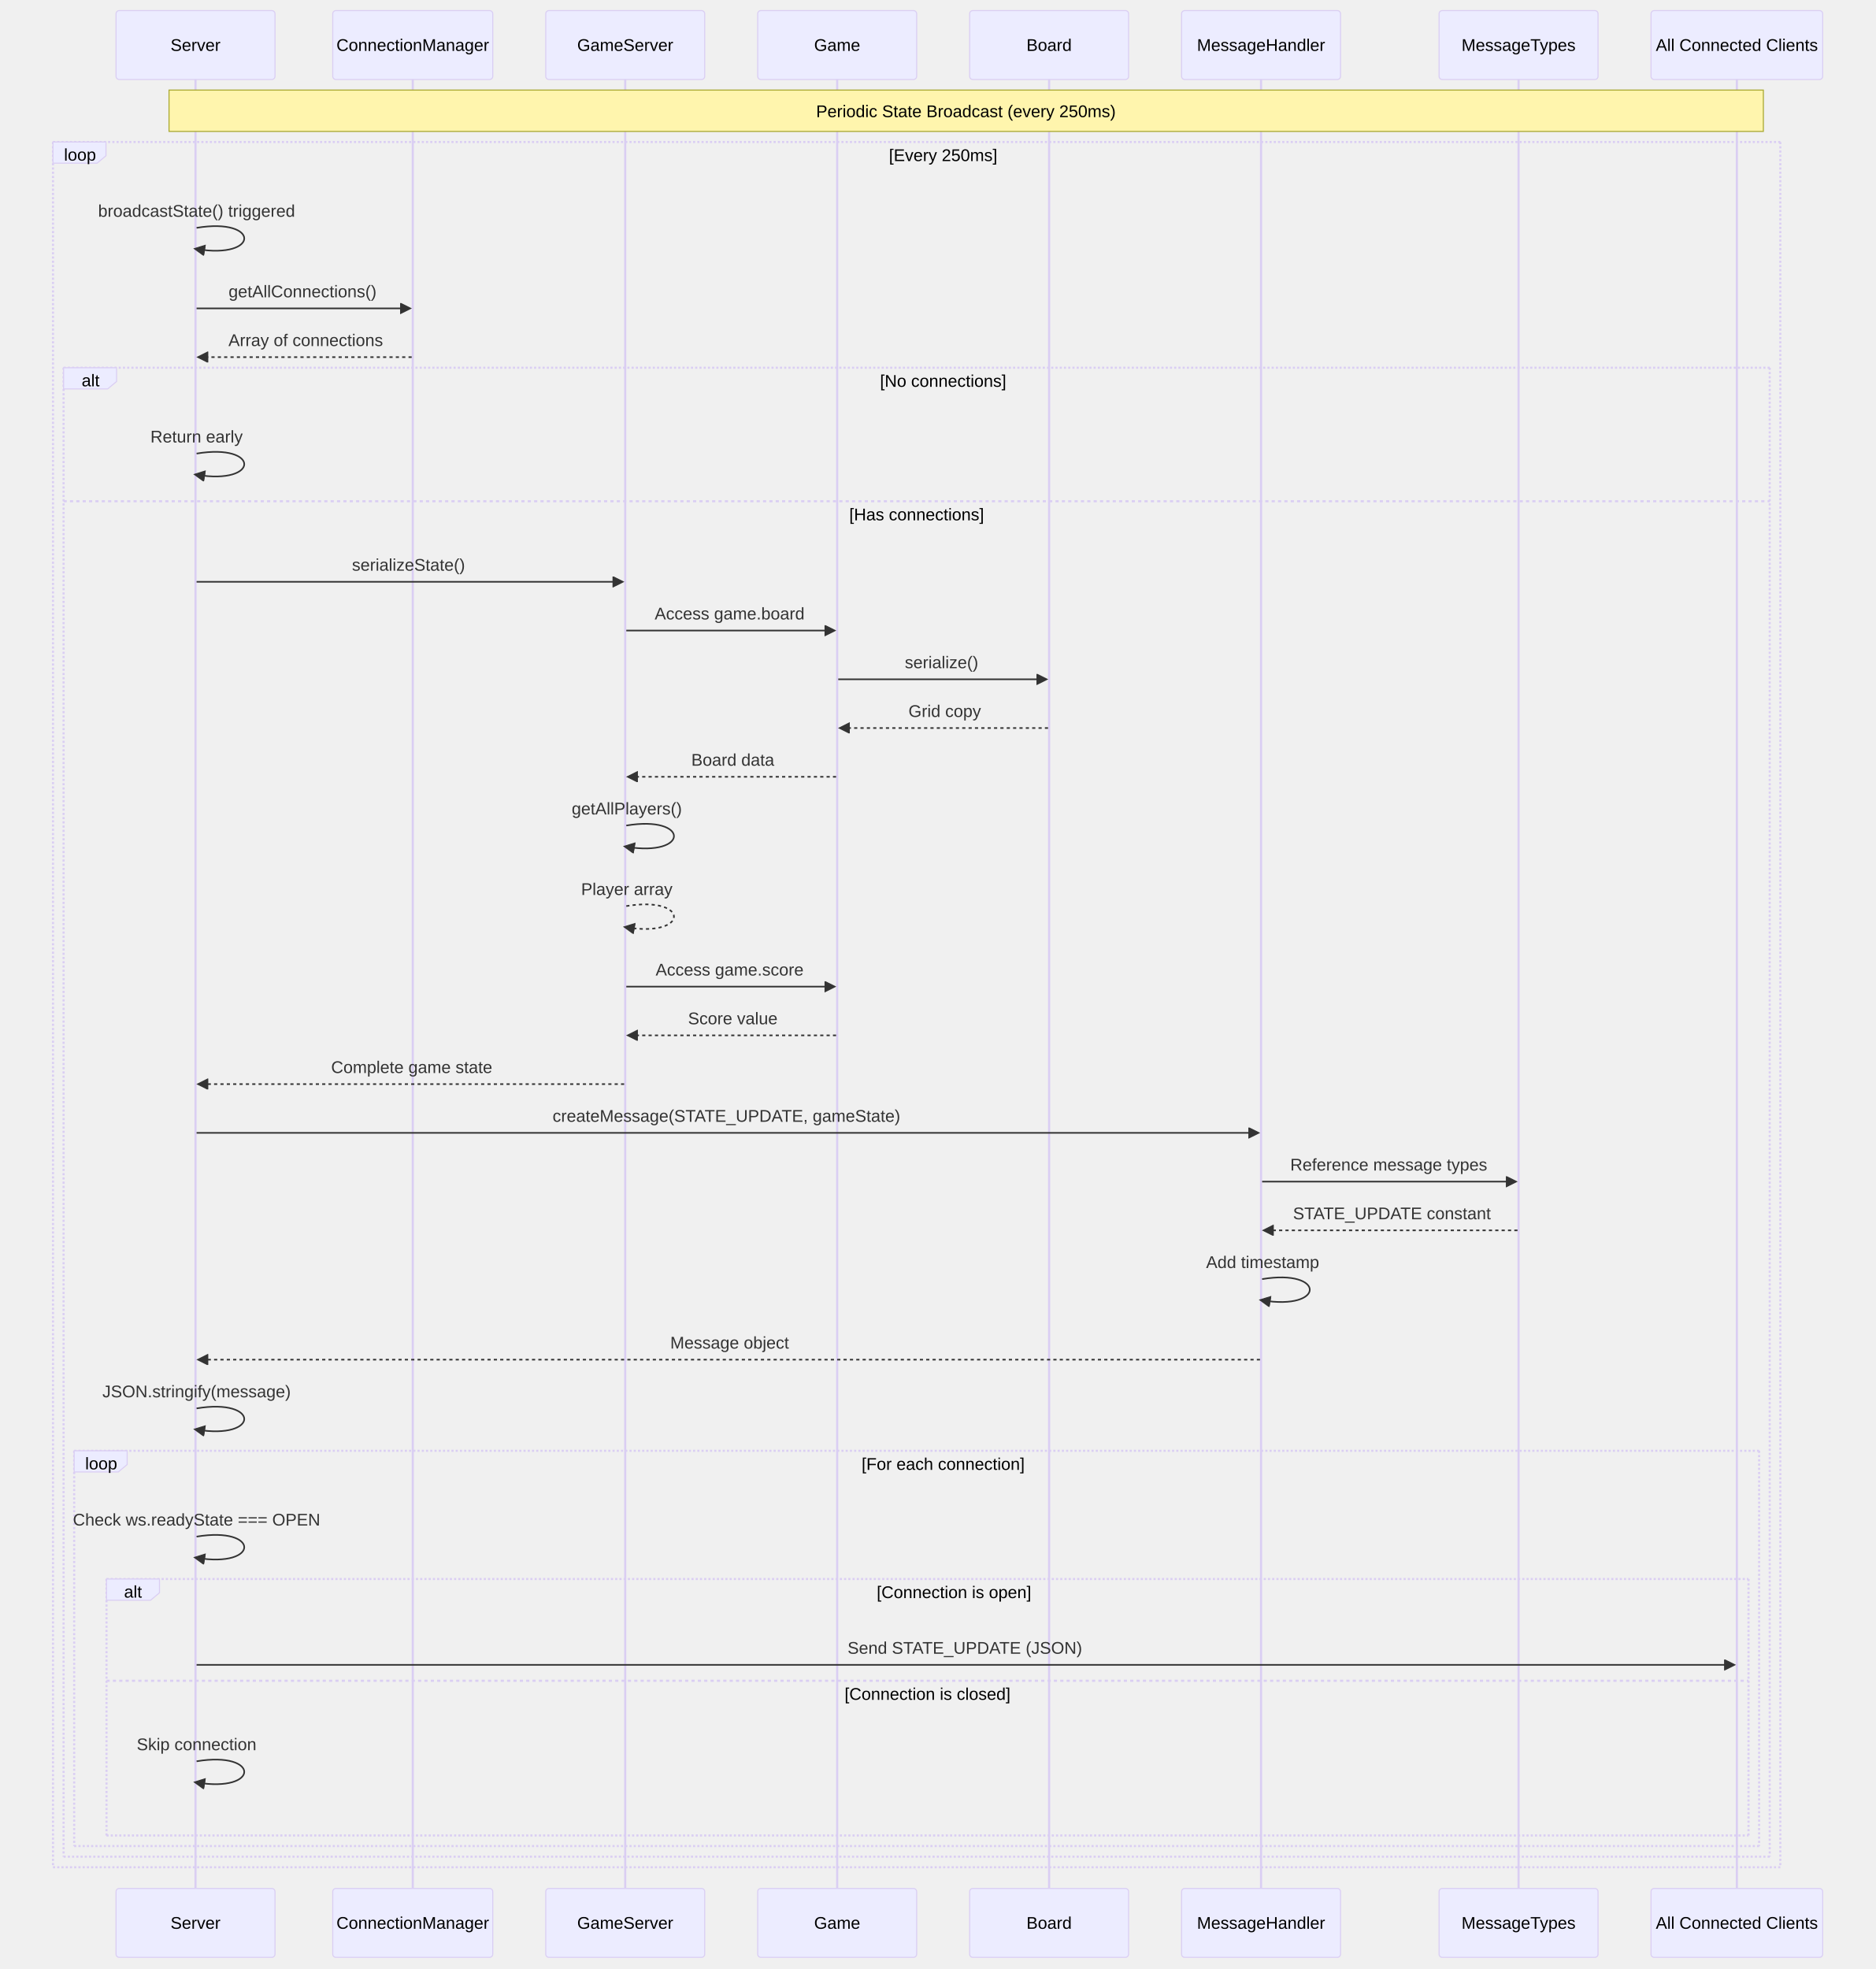
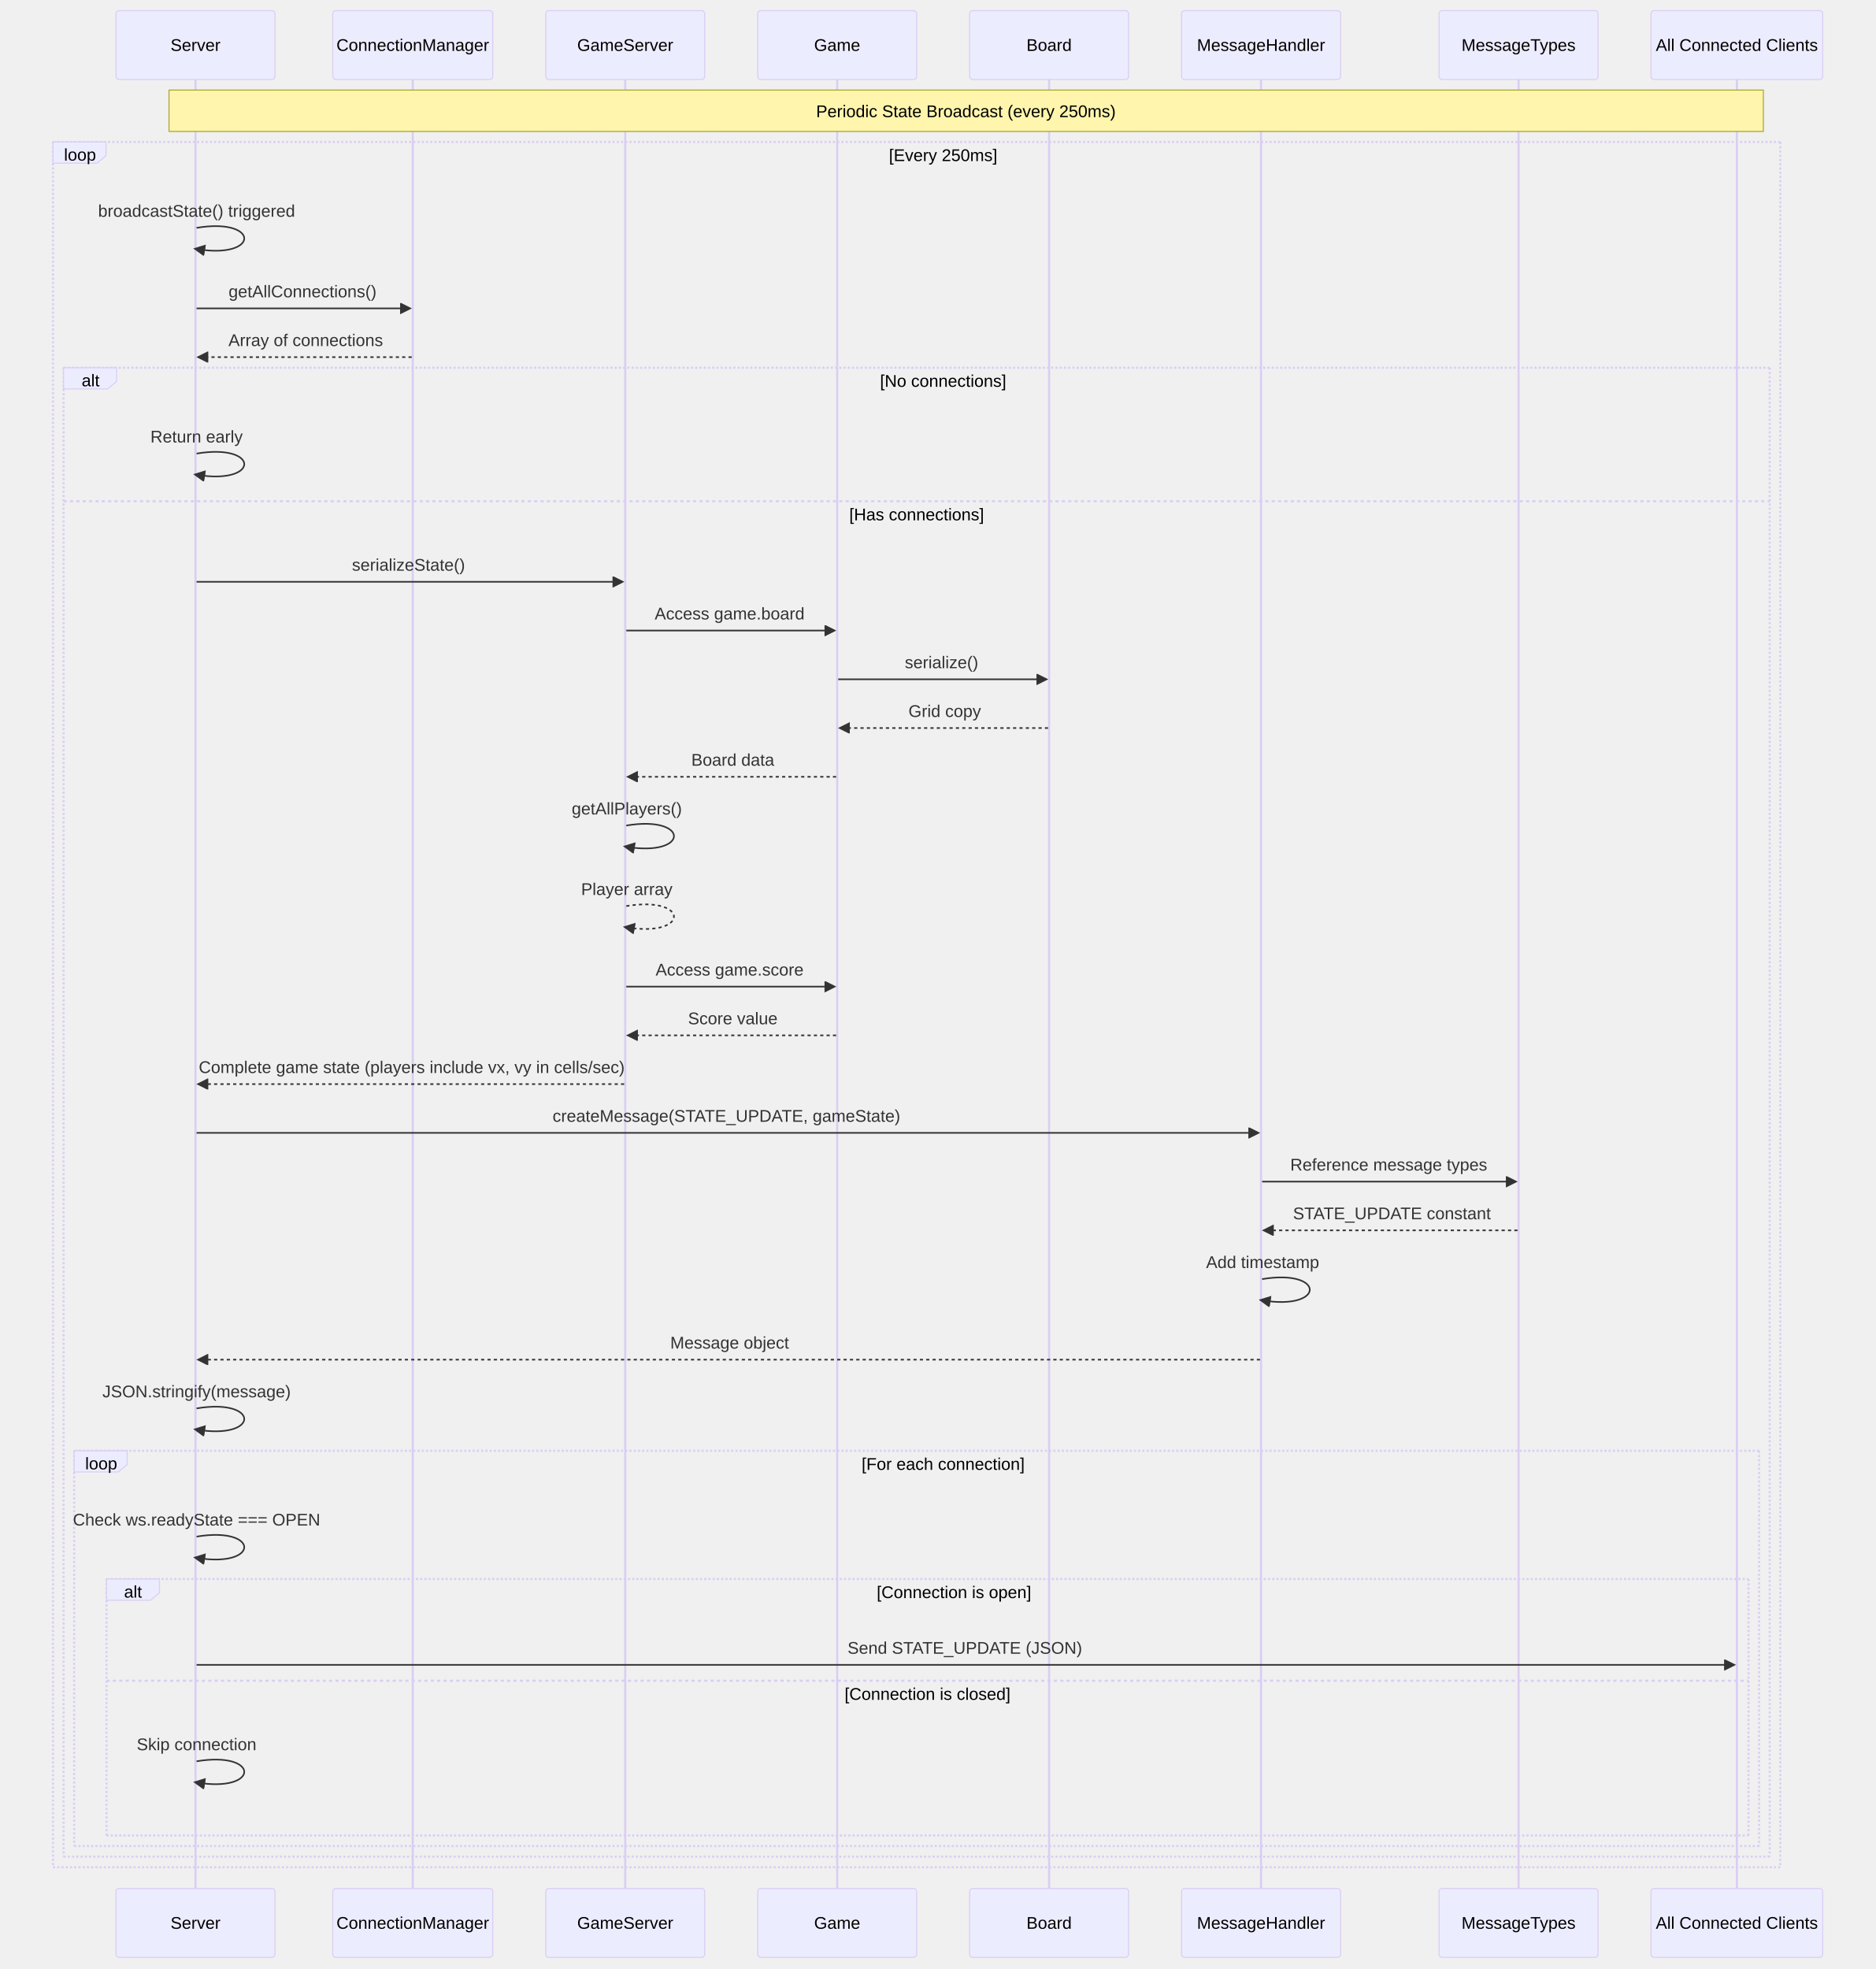
<svg xmlns="http://www.w3.org/2000/svg" aria-roledescription="sequence" role="graphics-document document" viewBox="-109.5 -10 1770 1858" style="max-width: 1770px; background-color: white;" width="100%" id="my-svg">
  <g>
    <rect class="actor actor-bottom" ry="3" rx="3" name="Clients" height="65" width="162" stroke="#666" fill="#eaeaea" y="1772" x="1448.5" />
    <text style="text-anchor: middle; font-size: 16px; font-weight: 400;" class="actor" alignment-baseline="central" dominant-baseline="central" y="1804.5" x="1529.5">
      <tspan dy="0" x="1529.5">All Connected Clients</tspan>
    </text>
  </g>
  <g>
    <rect class="actor actor-bottom" ry="3" rx="3" name="MT" height="65" width="150" stroke="#666" fill="#eaeaea" y="1772" x="1248.5" />
    <text style="text-anchor: middle; font-size: 16px; font-weight: 400;" class="actor" alignment-baseline="central" dominant-baseline="central" y="1804.5" x="1323.5">
      <tspan dy="0" x="1323.5">MessageTypes</tspan>
    </text>
  </g>
  <g>
    <rect class="actor actor-bottom" ry="3" rx="3" name="MH" height="65" width="150" stroke="#666" fill="#eaeaea" y="1772" x="1005.5" />
    <text style="text-anchor: middle; font-size: 16px; font-weight: 400;" class="actor" alignment-baseline="central" dominant-baseline="central" y="1804.5" x="1080.5">
      <tspan dy="0" x="1080.5">MessageHandler</tspan>
    </text>
  </g>
  <g>
    <rect class="actor actor-bottom" ry="3" rx="3" name="Board" height="65" width="150" stroke="#666" fill="#eaeaea" y="1772" x="805.5" />
    <text style="text-anchor: middle; font-size: 16px; font-weight: 400;" class="actor" alignment-baseline="central" dominant-baseline="central" y="1804.5" x="880.5">
      <tspan dy="0" x="880.5">Board</tspan>
    </text>
  </g>
  <g>
    <rect class="actor actor-bottom" ry="3" rx="3" name="Game" height="65" width="150" stroke="#666" fill="#eaeaea" y="1772" x="605.5" />
    <text style="text-anchor: middle; font-size: 16px; font-weight: 400;" class="actor" alignment-baseline="central" dominant-baseline="central" y="1804.5" x="680.5">
      <tspan dy="0" x="680.5">Game</tspan>
    </text>
  </g>
  <g>
    <rect class="actor actor-bottom" ry="3" rx="3" name="GS" height="65" width="150" stroke="#666" fill="#eaeaea" y="1772" x="405.5" />
    <text style="text-anchor: middle; font-size: 16px; font-weight: 400;" class="actor" alignment-baseline="central" dominant-baseline="central" y="1804.5" x="480.5">
      <tspan dy="0" x="480.5">GameServer</tspan>
    </text>
  </g>
  <g>
    <rect class="actor actor-bottom" ry="3" rx="3" name="CM" height="65" width="151" stroke="#666" fill="#eaeaea" y="1772" x="204.5" />
    <text style="text-anchor: middle; font-size: 16px; font-weight: 400;" class="actor" alignment-baseline="central" dominant-baseline="central" y="1804.5" x="280">
      <tspan dy="0" x="280">ConnectionManager</tspan>
    </text>
  </g>
  <g>
    <rect class="actor actor-bottom" ry="3" rx="3" name="Server" height="65" width="150" stroke="#666" fill="#eaeaea" y="1772" x="0" />
    <text style="text-anchor: middle; font-size: 16px; font-weight: 400;" class="actor" alignment-baseline="central" dominant-baseline="central" y="1804.5" x="75">
      <tspan dy="0" x="75">Server</tspan>
    </text>
  </g>
  <g>
    <line stroke="#999" stroke-width="0.5px" class="200" y2="1772" x2="1529.5" y1="5" x1="1529.5" id="actor7" />
    <g id="root-7">
      <rect class="actor actor-top" ry="3" rx="3" name="Clients" height="65" width="162" stroke="#666" fill="#eaeaea" y="0" x="1448.5" />
      <text style="text-anchor: middle; font-size: 16px; font-weight: 400;" class="actor" alignment-baseline="central" dominant-baseline="central" y="32.5" x="1529.5">
        <tspan dy="0" x="1529.5">All Connected Clients</tspan>
      </text>
    </g>
  </g>
  <g>
    <line stroke="#999" stroke-width="0.5px" class="200" y2="1772" x2="1323.5" y1="5" x1="1323.5" id="actor6" />
    <g id="root-6">
      <rect class="actor actor-top" ry="3" rx="3" name="MT" height="65" width="150" stroke="#666" fill="#eaeaea" y="0" x="1248.5" />
      <text style="text-anchor: middle; font-size: 16px; font-weight: 400;" class="actor" alignment-baseline="central" dominant-baseline="central" y="32.5" x="1323.5">
        <tspan dy="0" x="1323.5">MessageTypes</tspan>
      </text>
    </g>
  </g>
  <g>
    <line stroke="#999" stroke-width="0.5px" class="200" y2="1772" x2="1080.5" y1="5" x1="1080.5" id="actor5" />
    <g id="root-5">
      <rect class="actor actor-top" ry="3" rx="3" name="MH" height="65" width="150" stroke="#666" fill="#eaeaea" y="0" x="1005.5" />
      <text style="text-anchor: middle; font-size: 16px; font-weight: 400;" class="actor" alignment-baseline="central" dominant-baseline="central" y="32.5" x="1080.5">
        <tspan dy="0" x="1080.5">MessageHandler</tspan>
      </text>
    </g>
  </g>
  <g>
    <line stroke="#999" stroke-width="0.5px" class="200" y2="1772" x2="880.5" y1="5" x1="880.5" id="actor4" />
    <g id="root-4">
      <rect class="actor actor-top" ry="3" rx="3" name="Board" height="65" width="150" stroke="#666" fill="#eaeaea" y="0" x="805.5" />
      <text style="text-anchor: middle; font-size: 16px; font-weight: 400;" class="actor" alignment-baseline="central" dominant-baseline="central" y="32.5" x="880.5">
        <tspan dy="0" x="880.5">Board</tspan>
      </text>
    </g>
  </g>
  <g>
    <line stroke="#999" stroke-width="0.5px" class="200" y2="1772" x2="680.5" y1="5" x1="680.5" id="actor3" />
    <g id="root-3">
      <rect class="actor actor-top" ry="3" rx="3" name="Game" height="65" width="150" stroke="#666" fill="#eaeaea" y="0" x="605.5" />
      <text style="text-anchor: middle; font-size: 16px; font-weight: 400;" class="actor" alignment-baseline="central" dominant-baseline="central" y="32.5" x="680.5">
        <tspan dy="0" x="680.5">Game</tspan>
      </text>
    </g>
  </g>
  <g>
    <line stroke="#999" stroke-width="0.5px" class="200" y2="1772" x2="480.5" y1="5" x1="480.5" id="actor2" />
    <g id="root-2">
      <rect class="actor actor-top" ry="3" rx="3" name="GS" height="65" width="150" stroke="#666" fill="#eaeaea" y="0" x="405.5" />
      <text style="text-anchor: middle; font-size: 16px; font-weight: 400;" class="actor" alignment-baseline="central" dominant-baseline="central" y="32.5" x="480.5">
        <tspan dy="0" x="480.5">GameServer</tspan>
      </text>
    </g>
  </g>
  <g>
    <line stroke="#999" stroke-width="0.5px" class="200" y2="1772" x2="280" y1="5" x1="280" id="actor1" />
    <g id="root-1">
      <rect class="actor actor-top" ry="3" rx="3" name="CM" height="65" width="151" stroke="#666" fill="#eaeaea" y="0" x="204.5" />
      <text style="text-anchor: middle; font-size: 16px; font-weight: 400;" class="actor" alignment-baseline="central" dominant-baseline="central" y="32.5" x="280">
        <tspan dy="0" x="280">ConnectionManager</tspan>
      </text>
    </g>
  </g>
  <g>
    <line stroke="#999" stroke-width="0.5px" class="200" y2="1772" x2="75" y1="5" x1="75" id="actor0" />
    <g id="root-0">
      <rect class="actor actor-top" ry="3" rx="3" name="Server" height="65" width="150" stroke="#666" fill="#eaeaea" y="0" x="0" />
      <text style="text-anchor: middle; font-size: 16px; font-weight: 400;" class="actor" alignment-baseline="central" dominant-baseline="central" y="32.5" x="75">
        <tspan dy="0" x="75">Server</tspan>
      </text>
    </g>
  </g>
  <style>#my-svg{font-family:"trebuchet ms",verdana,arial,sans-serif;font-size:16px;fill:#333;}#my-svg .error-icon{fill:#552222;}#my-svg .error-text{fill:#552222;stroke:#552222;}#my-svg .edge-thickness-normal{stroke-width:2px;}#my-svg .edge-thickness-thick{stroke-width:3.5px;}#my-svg .edge-pattern-solid{stroke-dasharray:0;}#my-svg .edge-pattern-dashed{stroke-dasharray:3;}#my-svg .edge-pattern-dotted{stroke-dasharray:2;}#my-svg .marker{fill:#333333;stroke:#333333;}#my-svg .marker.cross{stroke:#333333;}#my-svg svg{font-family:"trebuchet ms",verdana,arial,sans-serif;font-size:16px;}#my-svg .actor{stroke:hsl(259.626, 59.777%, 87.902%);fill:#ECECFF;}#my-svg text.actor&gt;tspan{fill:black;stroke:none;}#my-svg .actor-line{stroke:grey;}#my-svg .messageLine0{stroke-width:1.5;stroke-dasharray:none;stroke:#333;}#my-svg .messageLine1{stroke-width:1.5;stroke-dasharray:2,2;stroke:#333;}#my-svg #arrowhead path{fill:#333;stroke:#333;}#my-svg .sequenceNumber{fill:white;}#my-svg #sequencenumber{fill:#333;}#my-svg #crosshead path{fill:#333;stroke:#333;}#my-svg .messageText{fill:#333;stroke:none;}#my-svg .labelBox{stroke:hsl(259.626, 59.777%, 87.902%);fill:#ECECFF;}#my-svg .labelText,#my-svg .labelText&gt;tspan{fill:black;stroke:none;}#my-svg .loopText,#my-svg .loopText&gt;tspan{fill:black;stroke:none;}#my-svg .loopLine{stroke-width:2px;stroke-dasharray:2,2;stroke:hsl(259.626, 59.777%, 87.902%);fill:hsl(259.626, 59.777%, 87.902%);}#my-svg .note{stroke:#aaaa33;fill:#fff5ad;}#my-svg .noteText,#my-svg .noteText&gt;tspan{fill:black;stroke:none;}#my-svg .activation0{fill:#f4f4f4;stroke:#666;}#my-svg .activation1{fill:#f4f4f4;stroke:#666;}#my-svg .activation2{fill:#f4f4f4;stroke:#666;}#my-svg .actorPopupMenu{position:absolute;}#my-svg .actorPopupMenuPanel{position:absolute;fill:#ECECFF;box-shadow:0px 8px 16px 0px rgba(0,0,0,0.2);filter:drop-shadow(3px 5px 2px rgb(0 0 0 / 0.4));}#my-svg .actor-man line{stroke:hsl(259.626, 59.777%, 87.902%);fill:#ECECFF;}#my-svg .actor-man circle,#my-svg line{stroke:hsl(259.626, 59.777%, 87.902%);fill:#ECECFF;stroke-width:2px;}#my-svg :root{--mermaid-font-family:"trebuchet ms",verdana,arial,sans-serif;}</style>
  <g />
  <defs>
    <symbol height="24" width="24" id="computer">
      <path d="M2 2v13h20v-13h-20zm18 11h-16v-9h16v9zm-10.228 6l.466-1h3.524l.467 1h-4.457zm14.228 3h-24l2-6h2.104l-1.33 4h18.45l-1.297-4h2.073l2 6zm-5-10h-14v-7h14v7z" transform="scale(.5)" />
    </symbol>
  </defs>
  <defs>
    <symbol clip-rule="evenodd" fill-rule="evenodd" id="database">
      <path d="M12.258.001l.256.004.255.005.253.008.251.01.249.012.247.015.246.016.242.019.241.02.239.023.236.024.233.027.231.028.229.031.225.032.223.034.22.036.217.038.214.04.211.041.208.043.205.045.201.046.198.048.194.05.191.051.187.053.183.054.18.056.175.057.172.059.168.06.163.061.16.063.155.064.15.066.074.033.073.033.071.034.07.034.069.035.068.035.067.035.066.035.064.036.064.036.062.036.06.036.06.037.058.037.058.037.055.038.055.038.053.038.052.038.051.039.05.039.048.039.047.039.045.04.044.04.043.04.041.04.04.041.039.041.037.041.036.041.034.041.033.042.032.042.03.042.029.042.027.042.026.043.024.043.023.043.021.043.02.043.018.044.017.043.015.044.013.044.012.044.011.045.009.044.007.045.006.045.004.045.002.045.001.045v17l-.001.045-.002.045-.004.045-.006.045-.007.045-.009.044-.011.045-.012.044-.013.044-.015.044-.017.043-.018.044-.02.043-.021.043-.023.043-.024.043-.026.043-.027.042-.029.042-.03.042-.032.042-.033.042-.034.041-.036.041-.037.041-.039.041-.04.041-.041.04-.043.04-.044.04-.045.04-.047.039-.048.039-.05.039-.051.039-.052.038-.053.038-.055.038-.055.038-.058.037-.058.037-.06.037-.06.036-.062.036-.064.036-.064.036-.066.035-.067.035-.068.035-.069.035-.07.034-.071.034-.073.033-.074.033-.15.066-.155.064-.16.063-.163.061-.168.06-.172.059-.175.057-.18.056-.183.054-.187.053-.191.051-.194.05-.198.048-.201.046-.205.045-.208.043-.211.041-.214.04-.217.038-.22.036-.223.034-.225.032-.229.031-.231.028-.233.027-.236.024-.239.023-.241.02-.242.019-.246.016-.247.015-.249.012-.251.01-.253.008-.255.005-.256.004-.258.001-.258-.001-.256-.004-.255-.005-.253-.008-.251-.01-.249-.012-.247-.015-.245-.016-.243-.019-.241-.02-.238-.023-.236-.024-.234-.027-.231-.028-.228-.031-.226-.032-.223-.034-.22-.036-.217-.038-.214-.04-.211-.041-.208-.043-.204-.045-.201-.046-.198-.048-.195-.05-.19-.051-.187-.053-.184-.054-.179-.056-.176-.057-.172-.059-.167-.06-.164-.061-.159-.063-.155-.064-.151-.066-.074-.033-.072-.033-.072-.034-.07-.034-.069-.035-.068-.035-.067-.035-.066-.035-.064-.036-.063-.036-.062-.036-.061-.036-.06-.037-.058-.037-.057-.037-.056-.038-.055-.038-.053-.038-.052-.038-.051-.039-.049-.039-.049-.039-.046-.039-.046-.04-.044-.04-.043-.04-.041-.04-.04-.041-.039-.041-.037-.041-.036-.041-.034-.041-.033-.042-.032-.042-.03-.042-.029-.042-.027-.042-.026-.043-.024-.043-.023-.043-.021-.043-.02-.043-.018-.044-.017-.043-.015-.044-.013-.044-.012-.044-.011-.045-.009-.044-.007-.045-.006-.045-.004-.045-.002-.045-.001-.045v-17l.001-.045.002-.045.004-.045.006-.045.007-.045.009-.044.011-.045.012-.044.013-.044.015-.044.017-.043.018-.044.02-.043.021-.043.023-.043.024-.043.026-.043.027-.042.029-.042.03-.042.032-.042.033-.042.034-.041.036-.041.037-.041.039-.041.04-.041.041-.04.043-.04.044-.04.046-.04.046-.039.049-.039.049-.039.051-.039.052-.038.053-.038.055-.038.056-.038.057-.037.058-.037.06-.037.061-.036.062-.036.063-.036.064-.036.066-.035.067-.035.068-.035.069-.035.07-.034.072-.034.072-.033.074-.033.151-.066.155-.064.159-.063.164-.061.167-.06.172-.059.176-.057.179-.056.184-.054.187-.053.19-.051.195-.05.198-.048.201-.046.204-.045.208-.043.211-.041.214-.04.217-.038.22-.036.223-.034.226-.032.228-.031.231-.028.234-.027.236-.024.238-.023.241-.02.243-.019.245-.016.247-.015.249-.012.251-.01.253-.008.255-.005.256-.004.258-.001.258.001zm-9.258 20.499v.01l.001.021.003.021.004.022.005.021.006.022.007.022.009.023.01.022.011.023.012.023.013.023.015.023.016.024.017.023.018.024.019.024.021.024.022.025.023.024.024.025.052.049.056.05.061.051.066.051.07.051.075.051.079.052.084.052.088.052.092.052.097.052.102.051.105.052.11.052.114.051.119.051.123.051.127.05.131.05.135.05.139.048.144.049.147.047.152.047.155.047.16.045.163.045.167.043.171.043.176.041.178.041.183.039.187.039.19.037.194.035.197.035.202.033.204.031.209.03.212.029.216.027.219.025.222.024.226.021.23.02.233.018.236.016.24.015.243.012.246.01.249.008.253.005.256.004.259.001.26-.001.257-.004.254-.005.25-.008.247-.011.244-.012.241-.014.237-.016.233-.018.231-.021.226-.021.224-.024.22-.026.216-.027.212-.028.21-.031.205-.031.202-.034.198-.034.194-.036.191-.037.187-.039.183-.04.179-.04.175-.042.172-.043.168-.044.163-.045.16-.046.155-.046.152-.047.148-.048.143-.049.139-.049.136-.05.131-.05.126-.05.123-.051.118-.052.114-.051.11-.052.106-.052.101-.052.096-.052.092-.052.088-.053.083-.051.079-.052.074-.052.07-.051.065-.051.06-.051.056-.05.051-.05.023-.024.023-.025.021-.024.02-.024.019-.024.018-.024.017-.024.015-.023.014-.024.013-.023.012-.023.01-.023.01-.022.008-.022.006-.022.006-.022.004-.022.004-.021.001-.021.001-.021v-4.127l-.077.055-.08.053-.083.054-.085.053-.087.052-.09.052-.093.051-.095.05-.097.05-.1.049-.102.049-.105.048-.106.047-.109.047-.111.046-.114.045-.115.045-.118.044-.12.043-.122.042-.124.042-.126.041-.128.04-.13.04-.132.038-.134.038-.135.037-.138.037-.139.035-.142.035-.143.034-.144.033-.147.032-.148.031-.15.03-.151.03-.153.029-.154.027-.156.027-.158.026-.159.025-.161.024-.162.023-.163.022-.165.021-.166.02-.167.019-.169.018-.169.017-.171.016-.173.015-.173.014-.175.013-.175.012-.177.011-.178.01-.179.008-.179.008-.181.006-.182.005-.182.004-.184.003-.184.002h-.37l-.184-.002-.184-.003-.182-.004-.182-.005-.181-.006-.179-.008-.179-.008-.178-.01-.176-.011-.176-.012-.175-.013-.173-.014-.172-.015-.171-.016-.17-.017-.169-.018-.167-.019-.166-.02-.165-.021-.163-.022-.162-.023-.161-.024-.159-.025-.157-.026-.156-.027-.155-.027-.153-.029-.151-.03-.15-.03-.148-.031-.146-.032-.145-.033-.143-.034-.141-.035-.14-.035-.137-.037-.136-.037-.134-.038-.132-.038-.13-.04-.128-.04-.126-.041-.124-.042-.122-.042-.12-.044-.117-.043-.116-.045-.113-.045-.112-.046-.109-.047-.106-.047-.105-.048-.102-.049-.1-.049-.097-.05-.095-.05-.093-.052-.09-.051-.087-.052-.085-.053-.083-.054-.08-.054-.077-.054v4.127zm0-5.654v.011l.001.021.003.021.004.021.005.022.006.022.007.022.009.022.01.022.011.023.012.023.013.023.015.024.016.023.017.024.018.024.019.024.021.024.022.024.023.025.024.024.052.05.056.05.061.05.066.051.07.051.075.052.079.051.084.052.088.052.092.052.097.052.102.052.105.052.11.051.114.051.119.052.123.05.127.051.131.05.135.049.139.049.144.048.147.048.152.047.155.046.16.045.163.045.167.044.171.042.176.042.178.04.183.04.187.038.19.037.194.036.197.034.202.033.204.032.209.03.212.028.216.027.219.025.222.024.226.022.23.02.233.018.236.016.24.014.243.012.246.01.249.008.253.006.256.003.259.001.26-.001.257-.003.254-.006.25-.008.247-.01.244-.012.241-.015.237-.016.233-.018.231-.02.226-.022.224-.024.22-.025.216-.027.212-.029.21-.03.205-.032.202-.033.198-.035.194-.036.191-.037.187-.039.183-.039.179-.041.175-.042.172-.043.168-.044.163-.045.16-.045.155-.047.152-.047.148-.048.143-.048.139-.05.136-.049.131-.05.126-.051.123-.051.118-.051.114-.052.11-.052.106-.052.101-.052.096-.052.092-.052.088-.052.083-.052.079-.052.074-.051.07-.052.065-.051.06-.05.056-.051.051-.049.023-.025.023-.024.021-.025.02-.024.019-.024.018-.024.017-.024.015-.023.014-.023.013-.024.012-.022.01-.023.01-.023.008-.022.006-.022.006-.022.004-.021.004-.022.001-.021.001-.021v-4.139l-.077.054-.08.054-.083.054-.085.052-.087.053-.09.051-.093.051-.095.051-.097.05-.1.049-.102.049-.105.048-.106.047-.109.047-.111.046-.114.045-.115.044-.118.044-.12.044-.122.042-.124.042-.126.041-.128.04-.13.039-.132.039-.134.038-.135.037-.138.036-.139.036-.142.035-.143.033-.144.033-.147.033-.148.031-.15.03-.151.03-.153.028-.154.028-.156.027-.158.026-.159.025-.161.024-.162.023-.163.022-.165.021-.166.02-.167.019-.169.018-.169.017-.171.016-.173.015-.173.014-.175.013-.175.012-.177.011-.178.009-.179.009-.179.007-.181.007-.182.005-.182.004-.184.003-.184.002h-.37l-.184-.002-.184-.003-.182-.004-.182-.005-.181-.007-.179-.007-.179-.009-.178-.009-.176-.011-.176-.012-.175-.013-.173-.014-.172-.015-.171-.016-.17-.017-.169-.018-.167-.019-.166-.02-.165-.021-.163-.022-.162-.023-.161-.024-.159-.025-.157-.026-.156-.027-.155-.028-.153-.028-.151-.03-.15-.03-.148-.031-.146-.033-.145-.033-.143-.033-.141-.035-.14-.036-.137-.036-.136-.037-.134-.038-.132-.039-.13-.039-.128-.04-.126-.041-.124-.042-.122-.043-.12-.043-.117-.044-.116-.044-.113-.046-.112-.046-.109-.046-.106-.047-.105-.048-.102-.049-.1-.049-.097-.05-.095-.051-.093-.051-.09-.051-.087-.053-.085-.052-.083-.054-.08-.054-.077-.054v4.139zm0-5.666v.011l.001.02.003.022.004.021.005.022.006.021.007.022.009.023.01.022.011.023.012.023.013.023.015.023.016.024.017.024.018.023.019.024.021.025.022.024.023.024.024.025.052.05.056.05.061.05.066.051.07.051.075.052.079.051.084.052.088.052.092.052.097.052.102.052.105.051.11.052.114.051.119.051.123.051.127.05.131.05.135.05.139.049.144.048.147.048.152.047.155.046.16.045.163.045.167.043.171.043.176.042.178.04.183.04.187.038.19.037.194.036.197.034.202.033.204.032.209.03.212.028.216.027.219.025.222.024.226.021.23.02.233.018.236.017.24.014.243.012.246.01.249.008.253.006.256.003.259.001.26-.001.257-.003.254-.006.25-.008.247-.01.244-.013.241-.014.237-.016.233-.018.231-.02.226-.022.224-.024.22-.025.216-.027.212-.029.21-.03.205-.032.202-.033.198-.035.194-.036.191-.037.187-.039.183-.039.179-.041.175-.042.172-.043.168-.044.163-.045.16-.045.155-.047.152-.047.148-.048.143-.049.139-.049.136-.049.131-.051.126-.05.123-.051.118-.052.114-.051.11-.052.106-.052.101-.052.096-.052.092-.052.088-.052.083-.052.079-.052.074-.052.07-.051.065-.051.06-.051.056-.05.051-.049.023-.025.023-.025.021-.024.02-.024.019-.024.018-.024.017-.024.015-.023.014-.024.013-.023.012-.023.01-.022.01-.023.008-.022.006-.022.006-.022.004-.022.004-.021.001-.021.001-.021v-4.153l-.077.054-.08.054-.083.053-.085.053-.087.053-.09.051-.093.051-.095.051-.097.05-.1.049-.102.048-.105.048-.106.048-.109.046-.111.046-.114.046-.115.044-.118.044-.12.043-.122.043-.124.042-.126.041-.128.04-.13.039-.132.039-.134.038-.135.037-.138.036-.139.036-.142.034-.143.034-.144.033-.147.032-.148.032-.15.03-.151.03-.153.028-.154.028-.156.027-.158.026-.159.024-.161.024-.162.023-.163.023-.165.021-.166.02-.167.019-.169.018-.169.017-.171.016-.173.015-.173.014-.175.013-.175.012-.177.01-.178.01-.179.009-.179.007-.181.006-.182.006-.182.004-.184.003-.184.001-.185.001-.185-.001-.184-.001-.184-.003-.182-.004-.182-.006-.181-.006-.179-.007-.179-.009-.178-.01-.176-.01-.176-.012-.175-.013-.173-.014-.172-.015-.171-.016-.17-.017-.169-.018-.167-.019-.166-.02-.165-.021-.163-.023-.162-.023-.161-.024-.159-.024-.157-.026-.156-.027-.155-.028-.153-.028-.151-.03-.15-.03-.148-.032-.146-.032-.145-.033-.143-.034-.141-.034-.14-.036-.137-.036-.136-.037-.134-.038-.132-.039-.13-.039-.128-.041-.126-.041-.124-.041-.122-.043-.12-.043-.117-.044-.116-.044-.113-.046-.112-.046-.109-.046-.106-.048-.105-.048-.102-.048-.1-.05-.097-.049-.095-.051-.093-.051-.09-.052-.087-.052-.085-.053-.083-.053-.08-.054-.077-.054v4.153zm8.74-8.179l-.257.004-.254.005-.25.008-.247.011-.244.012-.241.014-.237.016-.233.018-.231.021-.226.022-.224.023-.22.026-.216.027-.212.028-.21.031-.205.032-.202.033-.198.034-.194.036-.191.038-.187.038-.183.04-.179.041-.175.042-.172.043-.168.043-.163.045-.16.046-.155.046-.152.048-.148.048-.143.048-.139.049-.136.05-.131.05-.126.051-.123.051-.118.051-.114.052-.11.052-.106.052-.101.052-.096.052-.092.052-.088.052-.083.052-.079.052-.074.051-.07.052-.065.051-.06.05-.056.05-.051.05-.023.025-.023.024-.021.024-.02.025-.019.024-.018.024-.017.023-.015.024-.014.023-.013.023-.012.023-.01.023-.01.022-.008.022-.006.023-.006.021-.004.022-.004.021-.001.021-.001.021.001.021.001.021.004.021.004.022.006.021.006.023.008.022.01.022.01.023.012.023.013.023.014.023.015.024.017.023.018.024.019.024.02.025.021.024.023.024.023.025.051.05.056.05.06.05.065.051.07.052.074.051.079.052.083.052.088.052.092.052.096.052.101.052.106.052.11.052.114.052.118.051.123.051.126.051.131.05.136.05.139.049.143.048.148.048.152.048.155.046.16.046.163.045.168.043.172.043.175.042.179.041.183.04.187.038.191.038.194.036.198.034.202.033.205.032.21.031.212.028.216.027.22.026.224.023.226.022.231.021.233.018.237.016.241.014.244.012.247.011.25.008.254.005.257.004.26.001.26-.001.257-.004.254-.005.25-.008.247-.011.244-.012.241-.014.237-.016.233-.018.231-.021.226-.022.224-.023.22-.026.216-.027.212-.028.21-.031.205-.032.202-.033.198-.034.194-.036.191-.038.187-.038.183-.04.179-.041.175-.042.172-.043.168-.043.163-.045.16-.046.155-.046.152-.048.148-.048.143-.048.139-.049.136-.05.131-.05.126-.051.123-.051.118-.051.114-.052.11-.052.106-.052.101-.052.096-.052.092-.052.088-.052.083-.052.079-.052.074-.051.07-.052.065-.051.06-.05.056-.05.051-.05.023-.025.023-.024.021-.024.02-.025.019-.024.018-.024.017-.023.015-.024.014-.023.013-.023.012-.023.01-.023.01-.022.008-.022.006-.023.006-.021.004-.022.004-.021.001-.021.001-.021-.001-.021-.001-.021-.004-.021-.004-.022-.006-.021-.006-.023-.008-.022-.01-.022-.01-.023-.012-.023-.013-.023-.014-.023-.015-.024-.017-.023-.018-.024-.019-.024-.02-.025-.021-.024-.023-.024-.023-.025-.051-.05-.056-.05-.06-.05-.065-.051-.07-.052-.074-.051-.079-.052-.083-.052-.088-.052-.092-.052-.096-.052-.101-.052-.106-.052-.11-.052-.114-.052-.118-.051-.123-.051-.126-.051-.131-.05-.136-.05-.139-.049-.143-.048-.148-.048-.152-.048-.155-.046-.16-.046-.163-.045-.168-.043-.172-.043-.175-.042-.179-.041-.183-.04-.187-.038-.191-.038-.194-.036-.198-.034-.202-.033-.205-.032-.21-.031-.212-.028-.216-.027-.22-.026-.224-.023-.226-.022-.231-.021-.233-.018-.237-.016-.241-.014-.244-.012-.247-.011-.25-.008-.254-.005-.257-.004-.26-.001-.26.001z" transform="scale(.5)" />
    </symbol>
  </defs>
  <defs>
    <symbol height="24" width="24" id="clock">
      <path d="M12 2c5.514 0 10 4.486 10 10s-4.486 10-10 10-10-4.486-10-10 4.486-10 10-10zm0-2c-6.627 0-12 5.373-12 12s5.373 12 12 12 12-5.373 12-12-5.373-12-12-12zm5.848 12.459c.202.038.202.333.001.372-1.907.361-6.045 1.111-6.547 1.111-.719 0-1.301-.582-1.301-1.301 0-.512.77-5.447 1.125-7.445.034-.192.312-.181.343.014l.985 6.238 5.394 1.011z" transform="scale(.5)" />
    </symbol>
  </defs>
  <defs>
    <marker orient="auto" markerHeight="12" markerWidth="12" markerUnits="userSpaceOnUse" refY="5" refX="7.9" id="arrowhead">
      <path d="M 0 0 L 10 5 L 0 10 z" />
    </marker>
  </defs>
  <defs>
    <marker refY="4.5" refX="4" orient="auto" markerHeight="8" markerWidth="15" id="crosshead">
      <path style="stroke-dasharray: 0, 0;" d="M 1,2 L 6,7 M 6,2 L 1,7" stroke-width="1pt" stroke="#000000" fill="none" />
    </marker>
  </defs>
  <defs>
    <marker orient="auto" markerHeight="28" markerWidth="20" refY="7" refX="15.5" id="filled-head">
      <path d="M 18,7 L9,13 L14,7 L9,1 Z" />
    </marker>
  </defs>
  <defs>
    <marker orient="auto" markerHeight="40" markerWidth="60" refY="15" refX="15" id="sequencenumber">
      <circle r="6" cy="15" cx="15" />
    </marker>
  </defs>
  <g>
    <rect class="note" ry="0" rx="0" height="39" width="1504.5" stroke="#666" fill="#EDF2AE" y="75" x="50" />
    <text style="font-size: 16px; font-weight: 400;" dy="1em" class="noteText" alignment-baseline="middle" dominant-baseline="middle" text-anchor="middle" y="80" x="802">
      <tspan x="802">Periodic State Broadcast (every 250ms)</tspan>
    </text>
  </g>
  <g>
    <line class="loopLine" y2="1480" x2="1540.5" y1="1480" x1="-9" />
    <line class="loopLine" y2="1722" x2="1540.5" y1="1480" x1="1540.5" />
    <line class="loopLine" y2="1722" x2="1540.5" y1="1722" x1="-9" />
    <line class="loopLine" y2="1722" x2="-9" y1="1480" x1="-9" />
    <line style="stroke-dasharray: 3, 3;" class="loopLine" y2="1576" x2="1540.5" y1="1576" x1="-9" />
    <polygon class="labelBox" points="-9,1480 41,1480 41,1493 32.6,1500 -9,1500" />
    <text style="font-size: 16px; font-weight: 400;" class="labelText" alignment-baseline="middle" dominant-baseline="middle" text-anchor="middle" y="1493" x="16">alt</text>
    <text style="font-size: 16px; font-weight: 400;" class="loopText" text-anchor="middle" y="1498" x="790.75">
      <tspan x="790.75">[Connection is open]</tspan>
    </text>
    <text style="font-size: 16px; font-weight: 400;" class="loopText" text-anchor="middle" y="1594" x="765.75">[Connection is closed]</text>
  </g>
  <g>
    <line class="loopLine" y2="1359" x2="1550.5" y1="1359" x1="-39.5" />
    <line class="loopLine" y2="1732" x2="1550.5" y1="1359" x1="1550.5" />
    <line class="loopLine" y2="1732" x2="1550.5" y1="1732" x1="-39.5" />
    <line class="loopLine" y2="1732" x2="-39.5" y1="1359" x1="-39.5" />
    <polygon class="labelBox" points="-39.5,1359 10.5,1359 10.5,1372 2.1,1379 -39.5,1379" />
    <text style="font-size: 16px; font-weight: 400;" class="labelText" alignment-baseline="middle" dominant-baseline="middle" text-anchor="middle" y="1372" x="-14">loop</text>
    <text style="font-size: 16px; font-weight: 400;" class="loopText" text-anchor="middle" y="1377" x="780.5">
      <tspan x="780.5">[For each connection]</tspan>
    </text>
  </g>
  <g>
    <line class="loopLine" y2="337" x2="1560.5" y1="337" x1="-49.5" />
    <line class="loopLine" y2="1742" x2="1560.5" y1="337" x1="1560.5" />
    <line class="loopLine" y2="1742" x2="1560.5" y1="1742" x1="-49.5" />
    <line class="loopLine" y2="1742" x2="-49.5" y1="337" x1="-49.5" />
    <line style="stroke-dasharray: 3, 3;" class="loopLine" y2="463" x2="1560.5" y1="463" x1="-49.5" />
    <polygon class="labelBox" points="-49.5,337 0.5,337 0.5,350 -7.9,357 -49.5,357" />
    <text style="font-size: 16px; font-weight: 400;" class="labelText" alignment-baseline="middle" dominant-baseline="middle" text-anchor="middle" y="350" x="-24">alt</text>
    <text style="font-size: 16px; font-weight: 400;" class="loopText" text-anchor="middle" y="355" x="780.5">
      <tspan x="780.5">[No connections]</tspan>
    </text>
    <text style="font-size: 16px; font-weight: 400;" class="loopText" text-anchor="middle" y="481" x="755.5">[Has connections]</text>
  </g>
  <g>
    <line class="loopLine" y2="124" x2="1570.5" y1="124" x1="-59.5" />
    <line class="loopLine" y2="1752" x2="1570.5" y1="124" x1="1570.5" />
    <line class="loopLine" y2="1752" x2="1570.5" y1="1752" x1="-59.5" />
    <line class="loopLine" y2="1752" x2="-59.5" y1="124" x1="-59.5" />
    <polygon class="labelBox" points="-59.5,124 -9.5,124 -9.5,137 -17.9,144 -59.5,144" />
    <text style="font-size: 16px; font-weight: 400;" class="labelText" alignment-baseline="middle" dominant-baseline="middle" text-anchor="middle" y="137" x="-34">loop</text>
    <text style="font-size: 16px; font-weight: 400;" class="loopText" text-anchor="middle" y="142" x="780.5">
      <tspan x="780.5">[Every 250ms]</tspan>
    </text>
  </g>
  <text style="font-size: 16px; font-weight: 400;" dy="1em" class="messageText" alignment-baseline="middle" dominant-baseline="middle" text-anchor="middle" y="174" x="76">broadcastState() triggered</text>
  <path style="fill: none;" marker-end="url(#arrowhead)" stroke="none" stroke-width="2" class="messageLine0" d="M 76,205 C 136,195 136,235 76,225" />
  <text style="font-size: 16px; font-weight: 400;" dy="1em" class="messageText" alignment-baseline="middle" dominant-baseline="middle" text-anchor="middle" y="250" x="176">getAllConnections()</text>
  <line style="fill: none;" marker-end="url(#arrowhead)" stroke="none" stroke-width="2" class="messageLine0" y2="281" x2="276" y1="281" x1="76" />
  <text style="font-size: 16px; font-weight: 400;" dy="1em" class="messageText" alignment-baseline="middle" dominant-baseline="middle" text-anchor="middle" y="296" x="179">Array of connections</text>
  <line style="stroke-dasharray: 3, 3; fill: none;" marker-end="url(#arrowhead)" stroke="none" stroke-width="2" class="messageLine1" y2="327" x2="79" y1="327" x1="279" />
  <text style="font-size: 16px; font-weight: 400;" dy="1em" class="messageText" alignment-baseline="middle" dominant-baseline="middle" text-anchor="middle" y="387" x="76">Return early</text>
  <path style="fill: none;" marker-end="url(#arrowhead)" stroke="none" stroke-width="2" class="messageLine0" d="M 76,418 C 136,408 136,448 76,438" />
  <text style="font-size: 16px; font-weight: 400;" dy="1em" class="messageText" alignment-baseline="middle" dominant-baseline="middle" text-anchor="middle" y="508" x="276">serializeState()</text>
  <line style="fill: none;" marker-end="url(#arrowhead)" stroke="none" stroke-width="2" class="messageLine0" y2="539" x2="476.5" y1="539" x1="76" />
  <text style="font-size: 16px; font-weight: 400;" dy="1em" class="messageText" alignment-baseline="middle" dominant-baseline="middle" text-anchor="middle" y="554" x="579">Access game.board</text>
  <line style="fill: none;" marker-end="url(#arrowhead)" stroke="none" stroke-width="2" class="messageLine0" y2="585" x2="676.5" y1="585" x1="481.5" />
  <text style="font-size: 16px; font-weight: 400;" dy="1em" class="messageText" alignment-baseline="middle" dominant-baseline="middle" text-anchor="middle" y="600" x="779">serialize()</text>
  <line style="fill: none;" marker-end="url(#arrowhead)" stroke="none" stroke-width="2" class="messageLine0" y2="631" x2="876.5" y1="631" x1="681.5" />
  <text style="font-size: 16px; font-weight: 400;" dy="1em" class="messageText" alignment-baseline="middle" dominant-baseline="middle" text-anchor="middle" y="646" x="782">Grid copy</text>
  <line style="stroke-dasharray: 3, 3; fill: none;" marker-end="url(#arrowhead)" stroke="none" stroke-width="2" class="messageLine1" y2="677" x2="684.5" y1="677" x1="879.5" />
  <text style="font-size: 16px; font-weight: 400;" dy="1em" class="messageText" alignment-baseline="middle" dominant-baseline="middle" text-anchor="middle" y="692" x="582">Board data</text>
  <line style="stroke-dasharray: 3, 3; fill: none;" marker-end="url(#arrowhead)" stroke="none" stroke-width="2" class="messageLine1" y2="723" x2="484.5" y1="723" x1="679.5" />
  <text style="font-size: 16px; font-weight: 400;" dy="1em" class="messageText" alignment-baseline="middle" dominant-baseline="middle" text-anchor="middle" y="738" x="482">getAllPlayers()</text>
  <path style="fill: none;" marker-end="url(#arrowhead)" stroke="none" stroke-width="2" class="messageLine0" d="M 481.5,769 C 541.5,759 541.5,799 481.5,789" />
  <text style="font-size: 16px; font-weight: 400;" dy="1em" class="messageText" alignment-baseline="middle" dominant-baseline="middle" text-anchor="middle" y="814" x="482">Player array</text>
  <path style="stroke-dasharray: 3, 3; fill: none;" marker-end="url(#arrowhead)" stroke="none" stroke-width="2" class="messageLine1" d="M 481.5,845 C 541.5,835 541.5,875 481.5,865" />
  <text style="font-size: 16px; font-weight: 400;" dy="1em" class="messageText" alignment-baseline="middle" dominant-baseline="middle" text-anchor="middle" y="890" x="579">Access game.score</text>
  <line style="fill: none;" marker-end="url(#arrowhead)" stroke="none" stroke-width="2" class="messageLine0" y2="921" x2="676.5" y1="921" x1="481.5" />
  <text style="font-size: 16px; font-weight: 400;" dy="1em" class="messageText" alignment-baseline="middle" dominant-baseline="middle" text-anchor="middle" y="936" x="582">Score value</text>
  <line style="stroke-dasharray: 3, 3; fill: none;" marker-end="url(#arrowhead)" stroke="none" stroke-width="2" class="messageLine1" y2="967" x2="484.5" y1="967" x1="679.5" />
-   <text style="font-size: 16px; font-weight: 400;" dy="1em" class="messageText" alignment-baseline="middle" dominant-baseline="middle" text-anchor="middle" y="982" x="279">Complete game state</text>
+   <text style="font-size: 16px; font-weight: 400;" dy="1em" class="messageText" alignment-baseline="middle" dominant-baseline="middle" text-anchor="middle" y="982" x="279">Complete game state (players include vx, vy in cells/sec)</text>
  <line style="stroke-dasharray: 3, 3; fill: none;" marker-end="url(#arrowhead)" stroke="none" stroke-width="2" class="messageLine1" y2="1013" x2="79" y1="1013" x1="479.5" />
  <text style="font-size: 16px; font-weight: 400;" dy="1em" class="messageText" alignment-baseline="middle" dominant-baseline="middle" text-anchor="middle" y="1028" x="576">createMessage(STATE_UPDATE, gameState)</text>
  <line style="fill: none;" marker-end="url(#arrowhead)" stroke="none" stroke-width="2" class="messageLine0" y2="1059" x2="1076.5" y1="1059" x1="76" />
  <text style="font-size: 16px; font-weight: 400;" dy="1em" class="messageText" alignment-baseline="middle" dominant-baseline="middle" text-anchor="middle" y="1074" x="1201">Reference message types</text>
  <line style="fill: none;" marker-end="url(#arrowhead)" stroke="none" stroke-width="2" class="messageLine0" y2="1105" x2="1319.5" y1="1105" x1="1081.5" />
  <text style="font-size: 16px; font-weight: 400;" dy="1em" class="messageText" alignment-baseline="middle" dominant-baseline="middle" text-anchor="middle" y="1120" x="1204">STATE_UPDATE constant</text>
  <line style="stroke-dasharray: 3, 3; fill: none;" marker-end="url(#arrowhead)" stroke="none" stroke-width="2" class="messageLine1" y2="1151" x2="1084.5" y1="1151" x1="1322.5" />
  <text style="font-size: 16px; font-weight: 400;" dy="1em" class="messageText" alignment-baseline="middle" dominant-baseline="middle" text-anchor="middle" y="1166" x="1082">Add timestamp</text>
  <path style="fill: none;" marker-end="url(#arrowhead)" stroke="none" stroke-width="2" class="messageLine0" d="M 1081.5,1197 C 1141.5,1187 1141.5,1227 1081.5,1217" />
  <text style="font-size: 16px; font-weight: 400;" dy="1em" class="messageText" alignment-baseline="middle" dominant-baseline="middle" text-anchor="middle" y="1242" x="579">Message object</text>
  <line style="stroke-dasharray: 3, 3; fill: none;" marker-end="url(#arrowhead)" stroke="none" stroke-width="2" class="messageLine1" y2="1273" x2="79" y1="1273" x1="1079.5" />
  <text style="font-size: 16px; font-weight: 400;" dy="1em" class="messageText" alignment-baseline="middle" dominant-baseline="middle" text-anchor="middle" y="1288" x="76">JSON.stringify(message)</text>
  <path style="fill: none;" marker-end="url(#arrowhead)" stroke="none" stroke-width="2" class="messageLine0" d="M 76,1319 C 136,1309 136,1349 76,1339" />
  <text style="font-size: 16px; font-weight: 400;" dy="1em" class="messageText" alignment-baseline="middle" dominant-baseline="middle" text-anchor="middle" y="1409" x="76">Check ws.readyState === OPEN</text>
  <path style="fill: none;" marker-end="url(#arrowhead)" stroke="none" stroke-width="2" class="messageLine0" d="M 76,1440 C 136,1430 136,1470 76,1460" />
  <text style="font-size: 16px; font-weight: 400;" dy="1em" class="messageText" alignment-baseline="middle" dominant-baseline="middle" text-anchor="middle" y="1530" x="801">Send STATE_UPDATE (JSON)</text>
  <line style="fill: none;" marker-end="url(#arrowhead)" stroke="none" stroke-width="2" class="messageLine0" y2="1561" x2="1525.5" y1="1561" x1="76" />
  <text style="font-size: 16px; font-weight: 400;" dy="1em" class="messageText" alignment-baseline="middle" dominant-baseline="middle" text-anchor="middle" y="1621" x="76">Skip connection</text>
  <path style="fill: none;" marker-end="url(#arrowhead)" stroke="none" stroke-width="2" class="messageLine0" d="M 76,1652 C 136,1642 136,1682 76,1672" />
</svg>
